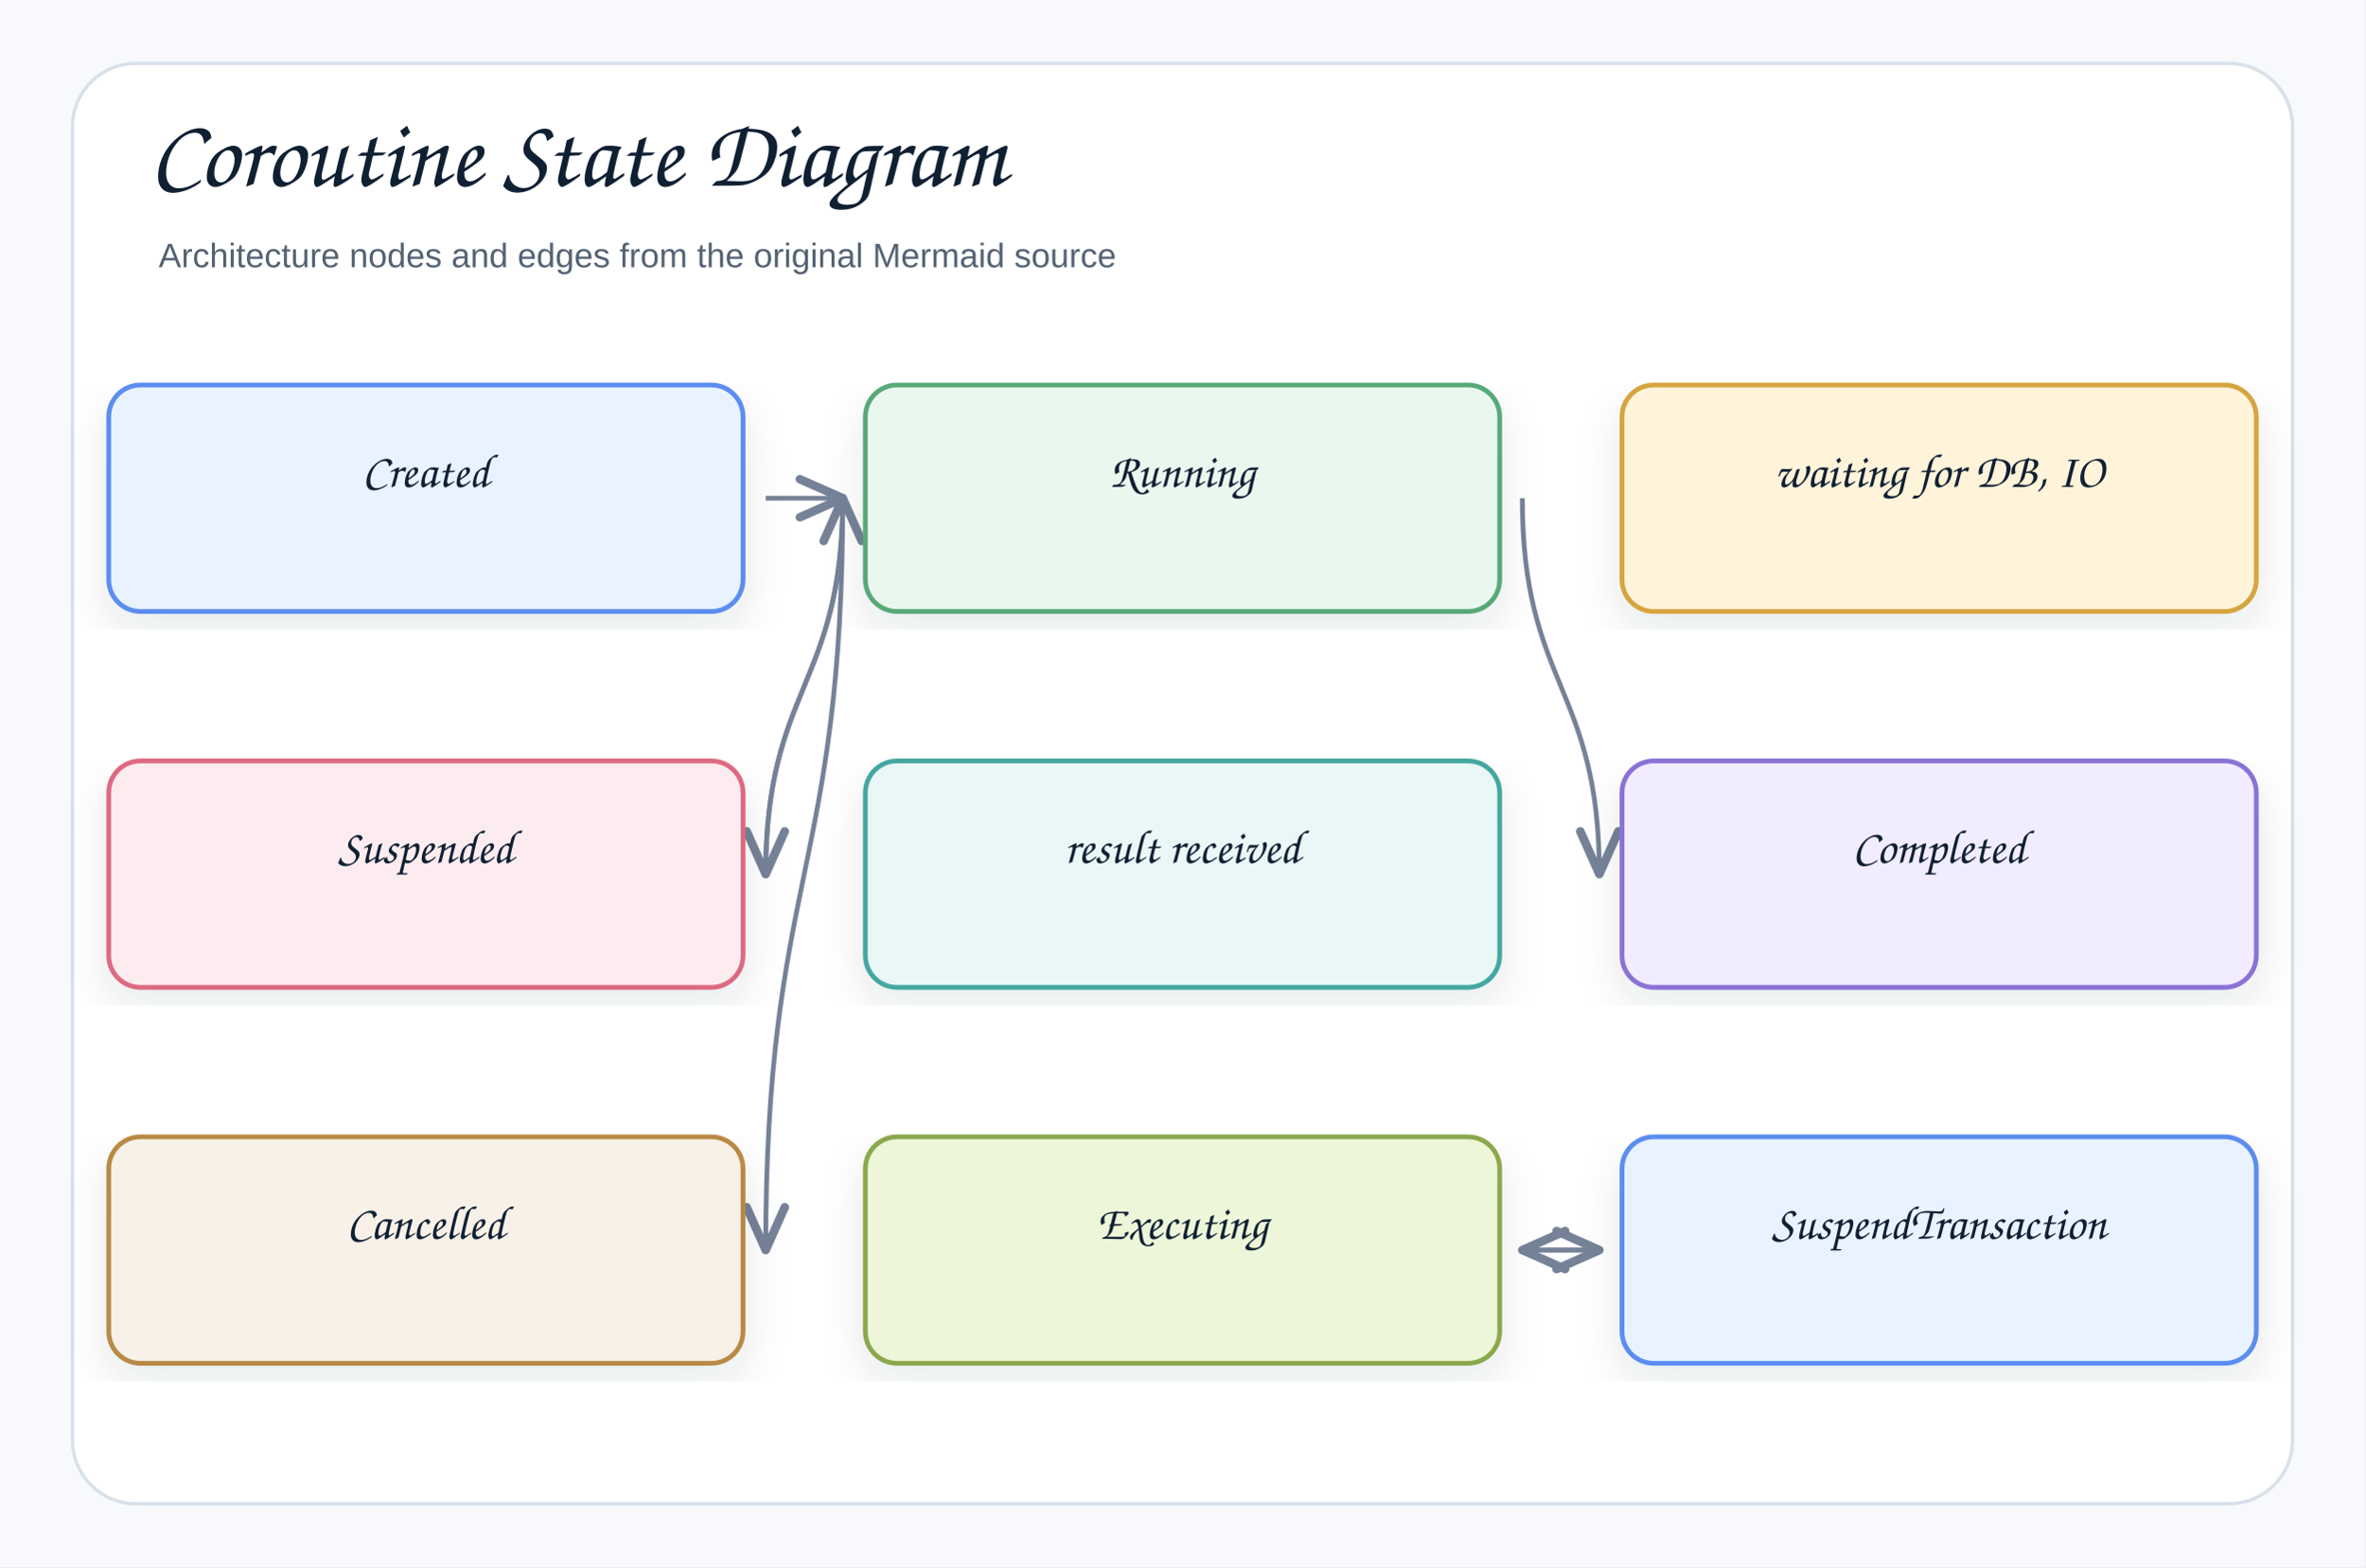
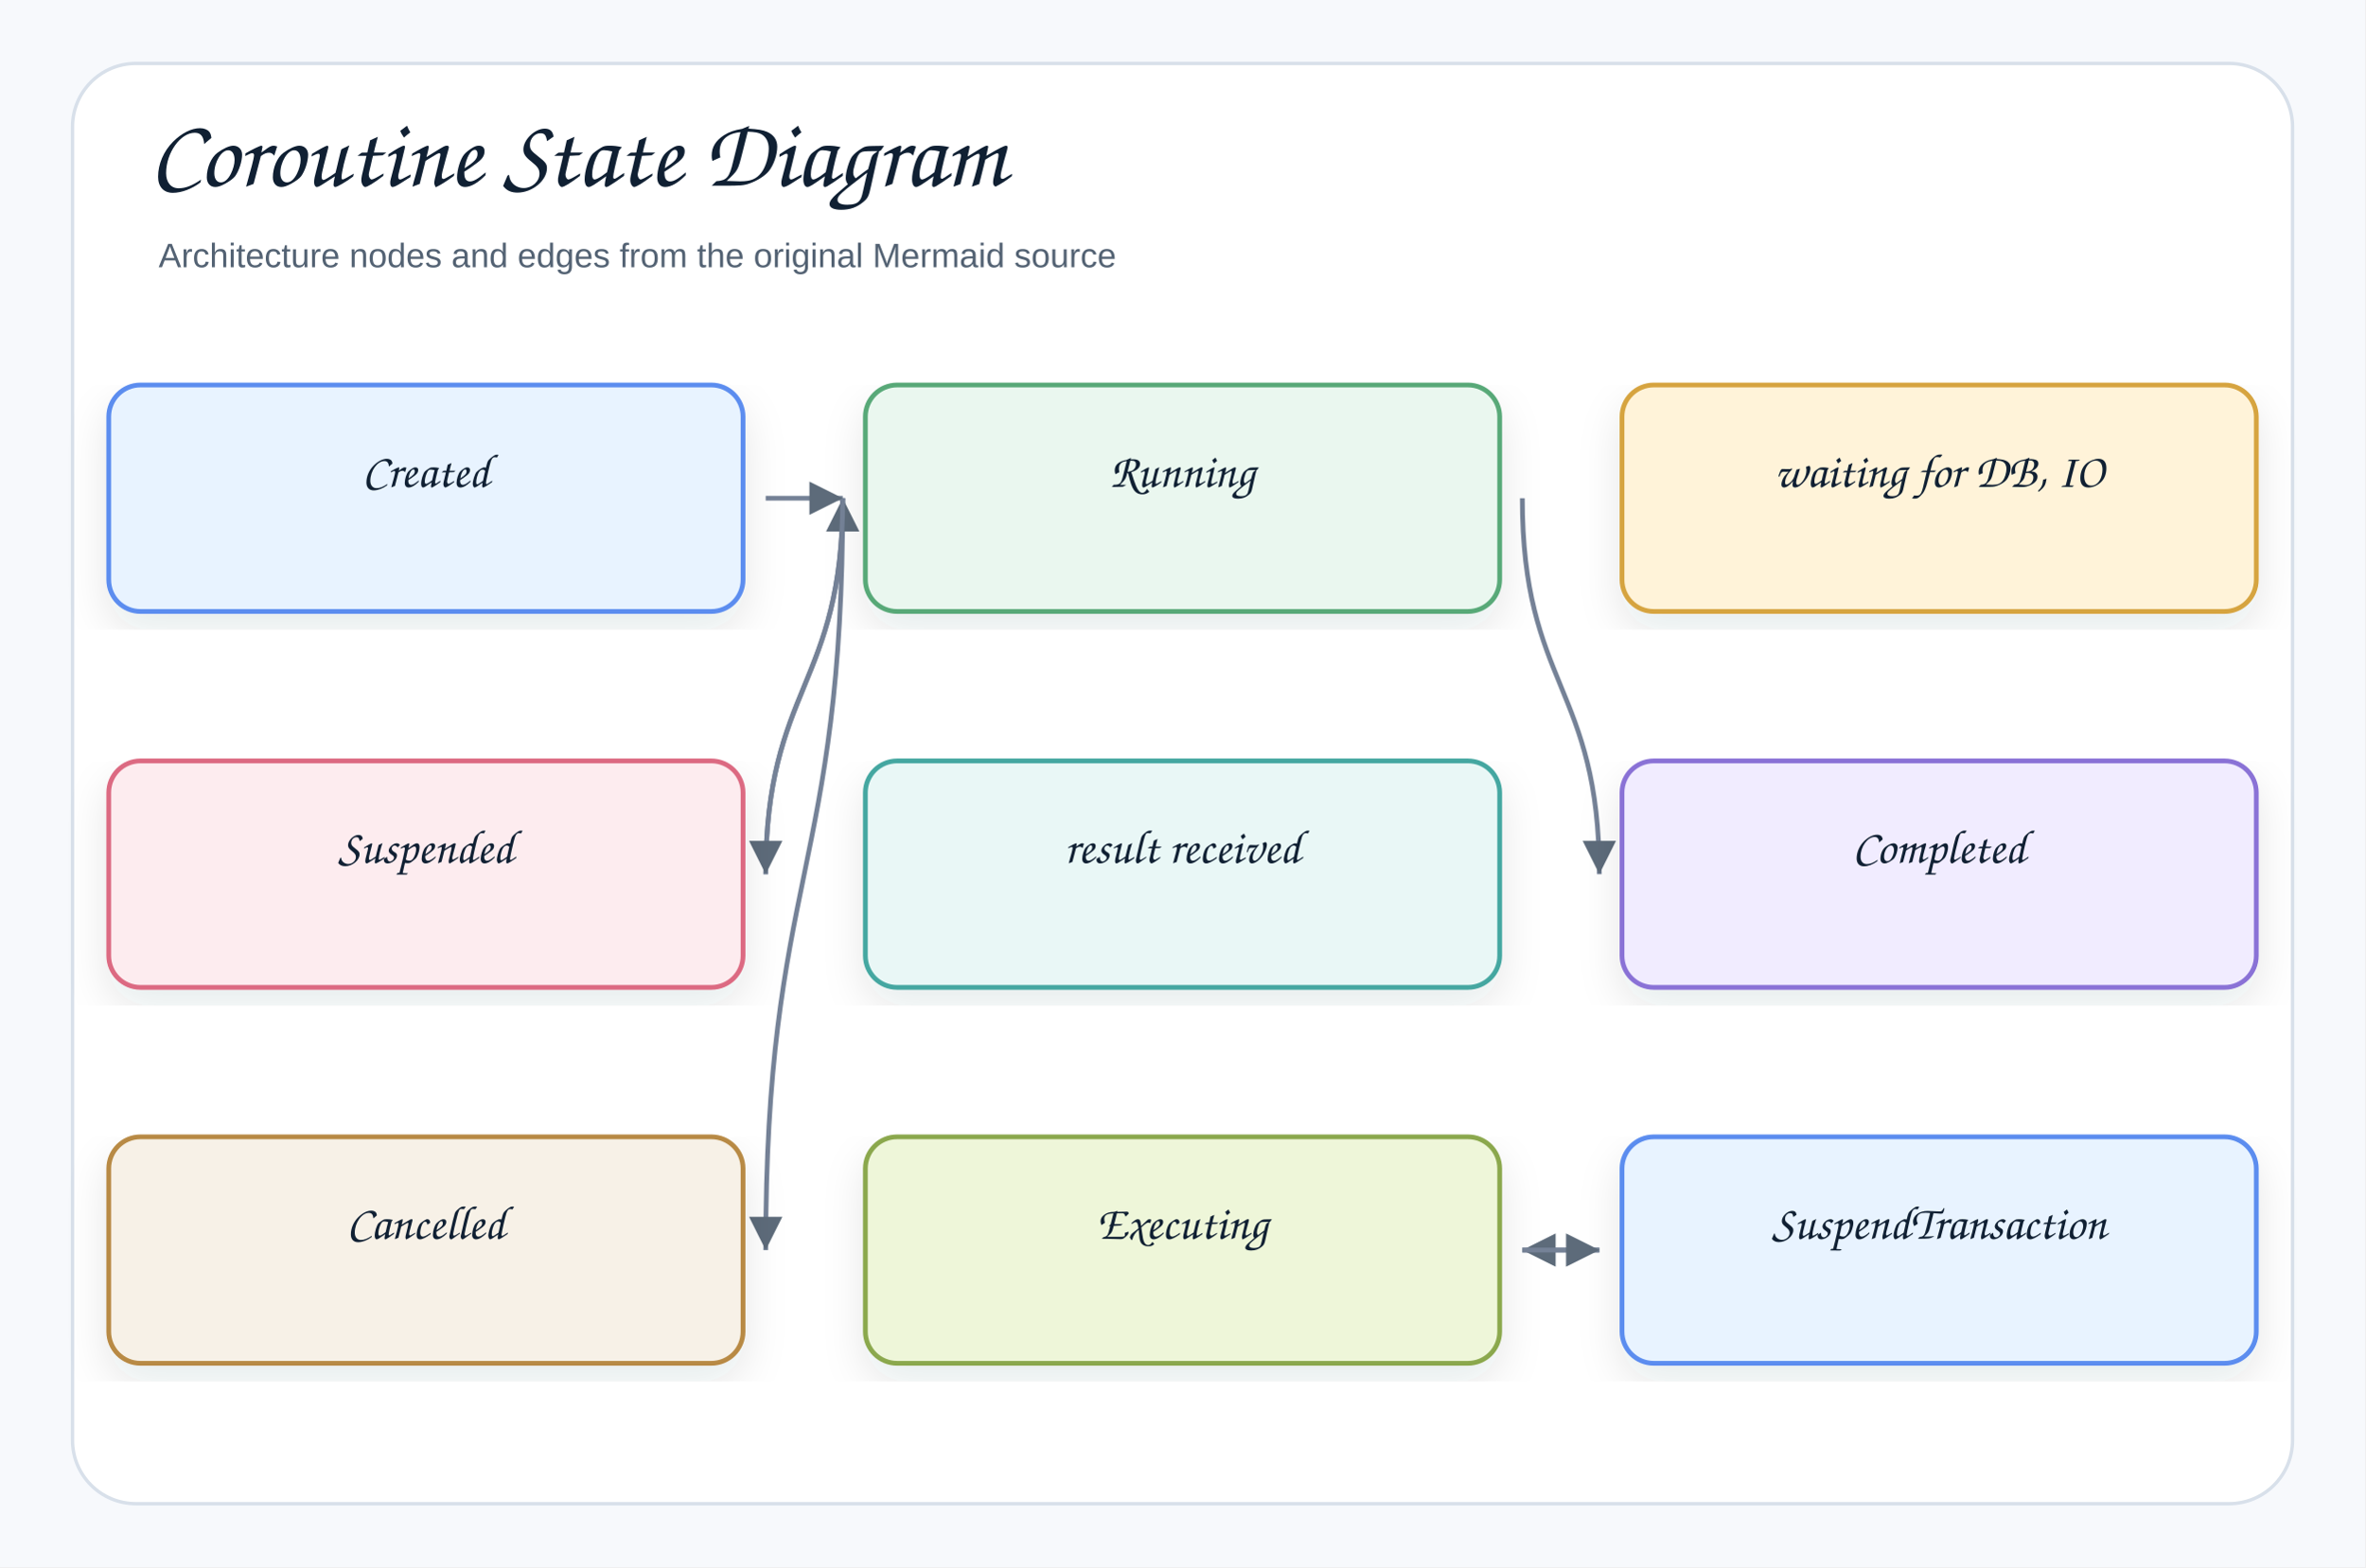
<svg xmlns="http://www.w3.org/2000/svg" width="1044" height="692" viewBox="0 0 1044 692" role="img" aria-label="Coroutine State Diagram">
  <defs>
    <filter id="shadow" x="-8%" y="-8%" width="116%" height="116%">
      <feDropShadow dx="0" dy="8" stdDeviation="9" flood-color="#1f2937" flood-opacity="0.10" />
    </filter>
-     <marker id="openArrow" markerWidth="12" markerHeight="10" refX="10" refY="5" orient="auto" markerUnits="strokeWidth">
-       <path d="M 1 1 L 10 5 L 1 9" fill="none" stroke="#758297" stroke-width="1.8" stroke-linecap="round" stroke-linejoin="round" />
+     <marker id="openArrow" markerWidth="9" markerHeight="9" refX="8" refY="4.5" orient="auto" markerUnits="strokeWidth">
+       <path d="M1,1 L8,4.5 L1,8 Z" fill="#5D6B7A" />
    </marker>
    <marker id="inherit" markerWidth="14" markerHeight="12" refX="12" refY="6" orient="auto" markerUnits="strokeWidth">
      <path d="M 0 1 L 12 6 L 0 11 Z" fill="#ffffff" stroke="#758297" stroke-width="1.8" />
    </marker>
    <style>
    .canvas{fill:#f7f9fc}.frame{fill:#fff;stroke:#d8e0ea;stroke-width:1.5}
    .title{font-family:"Architects Daughter","Comic Sans MS","Comic Sans",cursive;font-size:43px;font-weight:400;fill:#102033}
    .subtitle{font-family:"Comic Sans MS","Comic Sans","Comic Neue",Arial,sans-serif;font-size:15px;font-weight:400;fill:#536273}
    .label{font-family:"Architects Daughter","Comic Sans MS","Comic Sans",cursive;font-size:25px;font-weight:400;fill:#102033}
    .smallLabel{font-family:"Architects Daughter","Comic Sans MS","Comic Sans",cursive;font-size:21px;font-weight:400;fill:#102033}
    .mono{font-family:"Comic Sans MS","Comic Sans","Comic Neue",Arial,sans-serif;font-size:12px;font-weight:400;fill:#102033}
    .small{font-family:"Comic Sans MS","Comic Sans","Comic Neue",Arial,sans-serif;font-size:12px;font-weight:400;fill:#536273}
    .strong{font-family:"Comic Sans MS","Comic Sans","Comic Neue",Arial,sans-serif;font-size:13px;font-weight:400;fill:#102033}
    .card{stroke-width:2.1;filter:url(#shadow)}.compartment{stroke-width:1.5;fill:none}
    .line{stroke:#758297;stroke-width:2.1;fill:none;marker-end:url(#openArrow)}
    .plainLine{stroke:#758297;stroke-width:2.1;fill:none}
    .dashed{stroke:#758297;stroke-width:2.1;stroke-dasharray:7 6;fill:none;marker-end:url(#openArrow)}
    .inheritLine{stroke:#758297;stroke-width:2.2;fill:none;marker-end:url(#inherit)}
    .implLine{stroke:#758297;stroke-width:2.2;stroke-dasharray:8 7;fill:none;marker-end:url(#inherit)}
  </style>
  </defs>
  <rect class="canvas" width="1044" height="692" />
  <rect class="frame" x="32" y="28" width="980" height="636" rx="28" />
  <text class="title" x="66" y="82">Coroutine State Diagram</text>
  <text class="subtitle" x="70" y="118">Architecture nodes and edges from the original Mermaid source</text>
  <path class="line" d="M706 552 C706 552 672 552 672 552" />
  <path class="line" d="M672 552 C672 552 706 552 706 552" />
  <path class="line" d="M372 220 C372 386 338 386 338 552" />
  <path class="line" d="M672 220 C672 303 706 303 706 386" />
  <path class="line" d="M338 386 C338 303 372 303 372 220" />
  <path class="line" d="M372 220 C372 303 338 303 338 386" />
  <path class="line" d="M338 220 C338 220 372 220 372 220" />
  <g transform="translate(48,170)">
    <rect class="card" x="0" y="0" width="280" height="100" rx="14" fill="#E8F3FF" stroke="#5B8DEF" />
    <text class="smallLabel" x="140" y="45" text-anchor="middle">Created</text>
  </g>
  <g transform="translate(382,170)">
    <rect class="card" x="0" y="0" width="280" height="100" rx="14" fill="#EAF7EF" stroke="#58A978" />
    <text class="smallLabel" x="140" y="45" text-anchor="middle">Running</text>
  </g>
  <g transform="translate(716,170)">
    <rect class="card" x="0" y="0" width="280" height="100" rx="14" fill="#FFF3D9" stroke="#D6A441" />
    <text class="smallLabel" x="140" y="45" text-anchor="middle">waiting for DB, IO</text>
  </g>
  <g transform="translate(48,336)">
    <rect class="card" x="0" y="0" width="280" height="100" rx="14" fill="#FDECEF" stroke="#DC6B82" />
    <text class="smallLabel" x="140" y="45" text-anchor="middle">Suspended</text>
  </g>
  <g transform="translate(382,336)">
    <rect class="card" x="0" y="0" width="280" height="100" rx="14" fill="#E9F7F6" stroke="#45A7A1" />
    <text class="smallLabel" x="140" y="45" text-anchor="middle">result received</text>
  </g>
  <g transform="translate(716,336)">
    <rect class="card" x="0" y="0" width="280" height="100" rx="14" fill="#F1ECFF" stroke="#8A72D6" />
    <text class="smallLabel" x="140" y="45" text-anchor="middle">Completed</text>
  </g>
  <g transform="translate(48,502)">
    <rect class="card" x="0" y="0" width="280" height="100" rx="14" fill="#F7F1E7" stroke="#B88A44" />
    <text class="smallLabel" x="140" y="45" text-anchor="middle">Cancelled</text>
  </g>
  <g transform="translate(382,502)">
    <rect class="card" x="0" y="0" width="280" height="100" rx="14" fill="#EEF6D9" stroke="#8BA84D" />
    <text class="smallLabel" x="140" y="45" text-anchor="middle">Executing</text>
  </g>
  <g transform="translate(716,502)">
    <rect class="card" x="0" y="0" width="280" height="100" rx="14" fill="#E8F3FF" stroke="#5B8DEF" />
    <text class="smallLabel" x="140" y="45" text-anchor="middle">SuspendTransaction</text>
  </g>
</svg>
